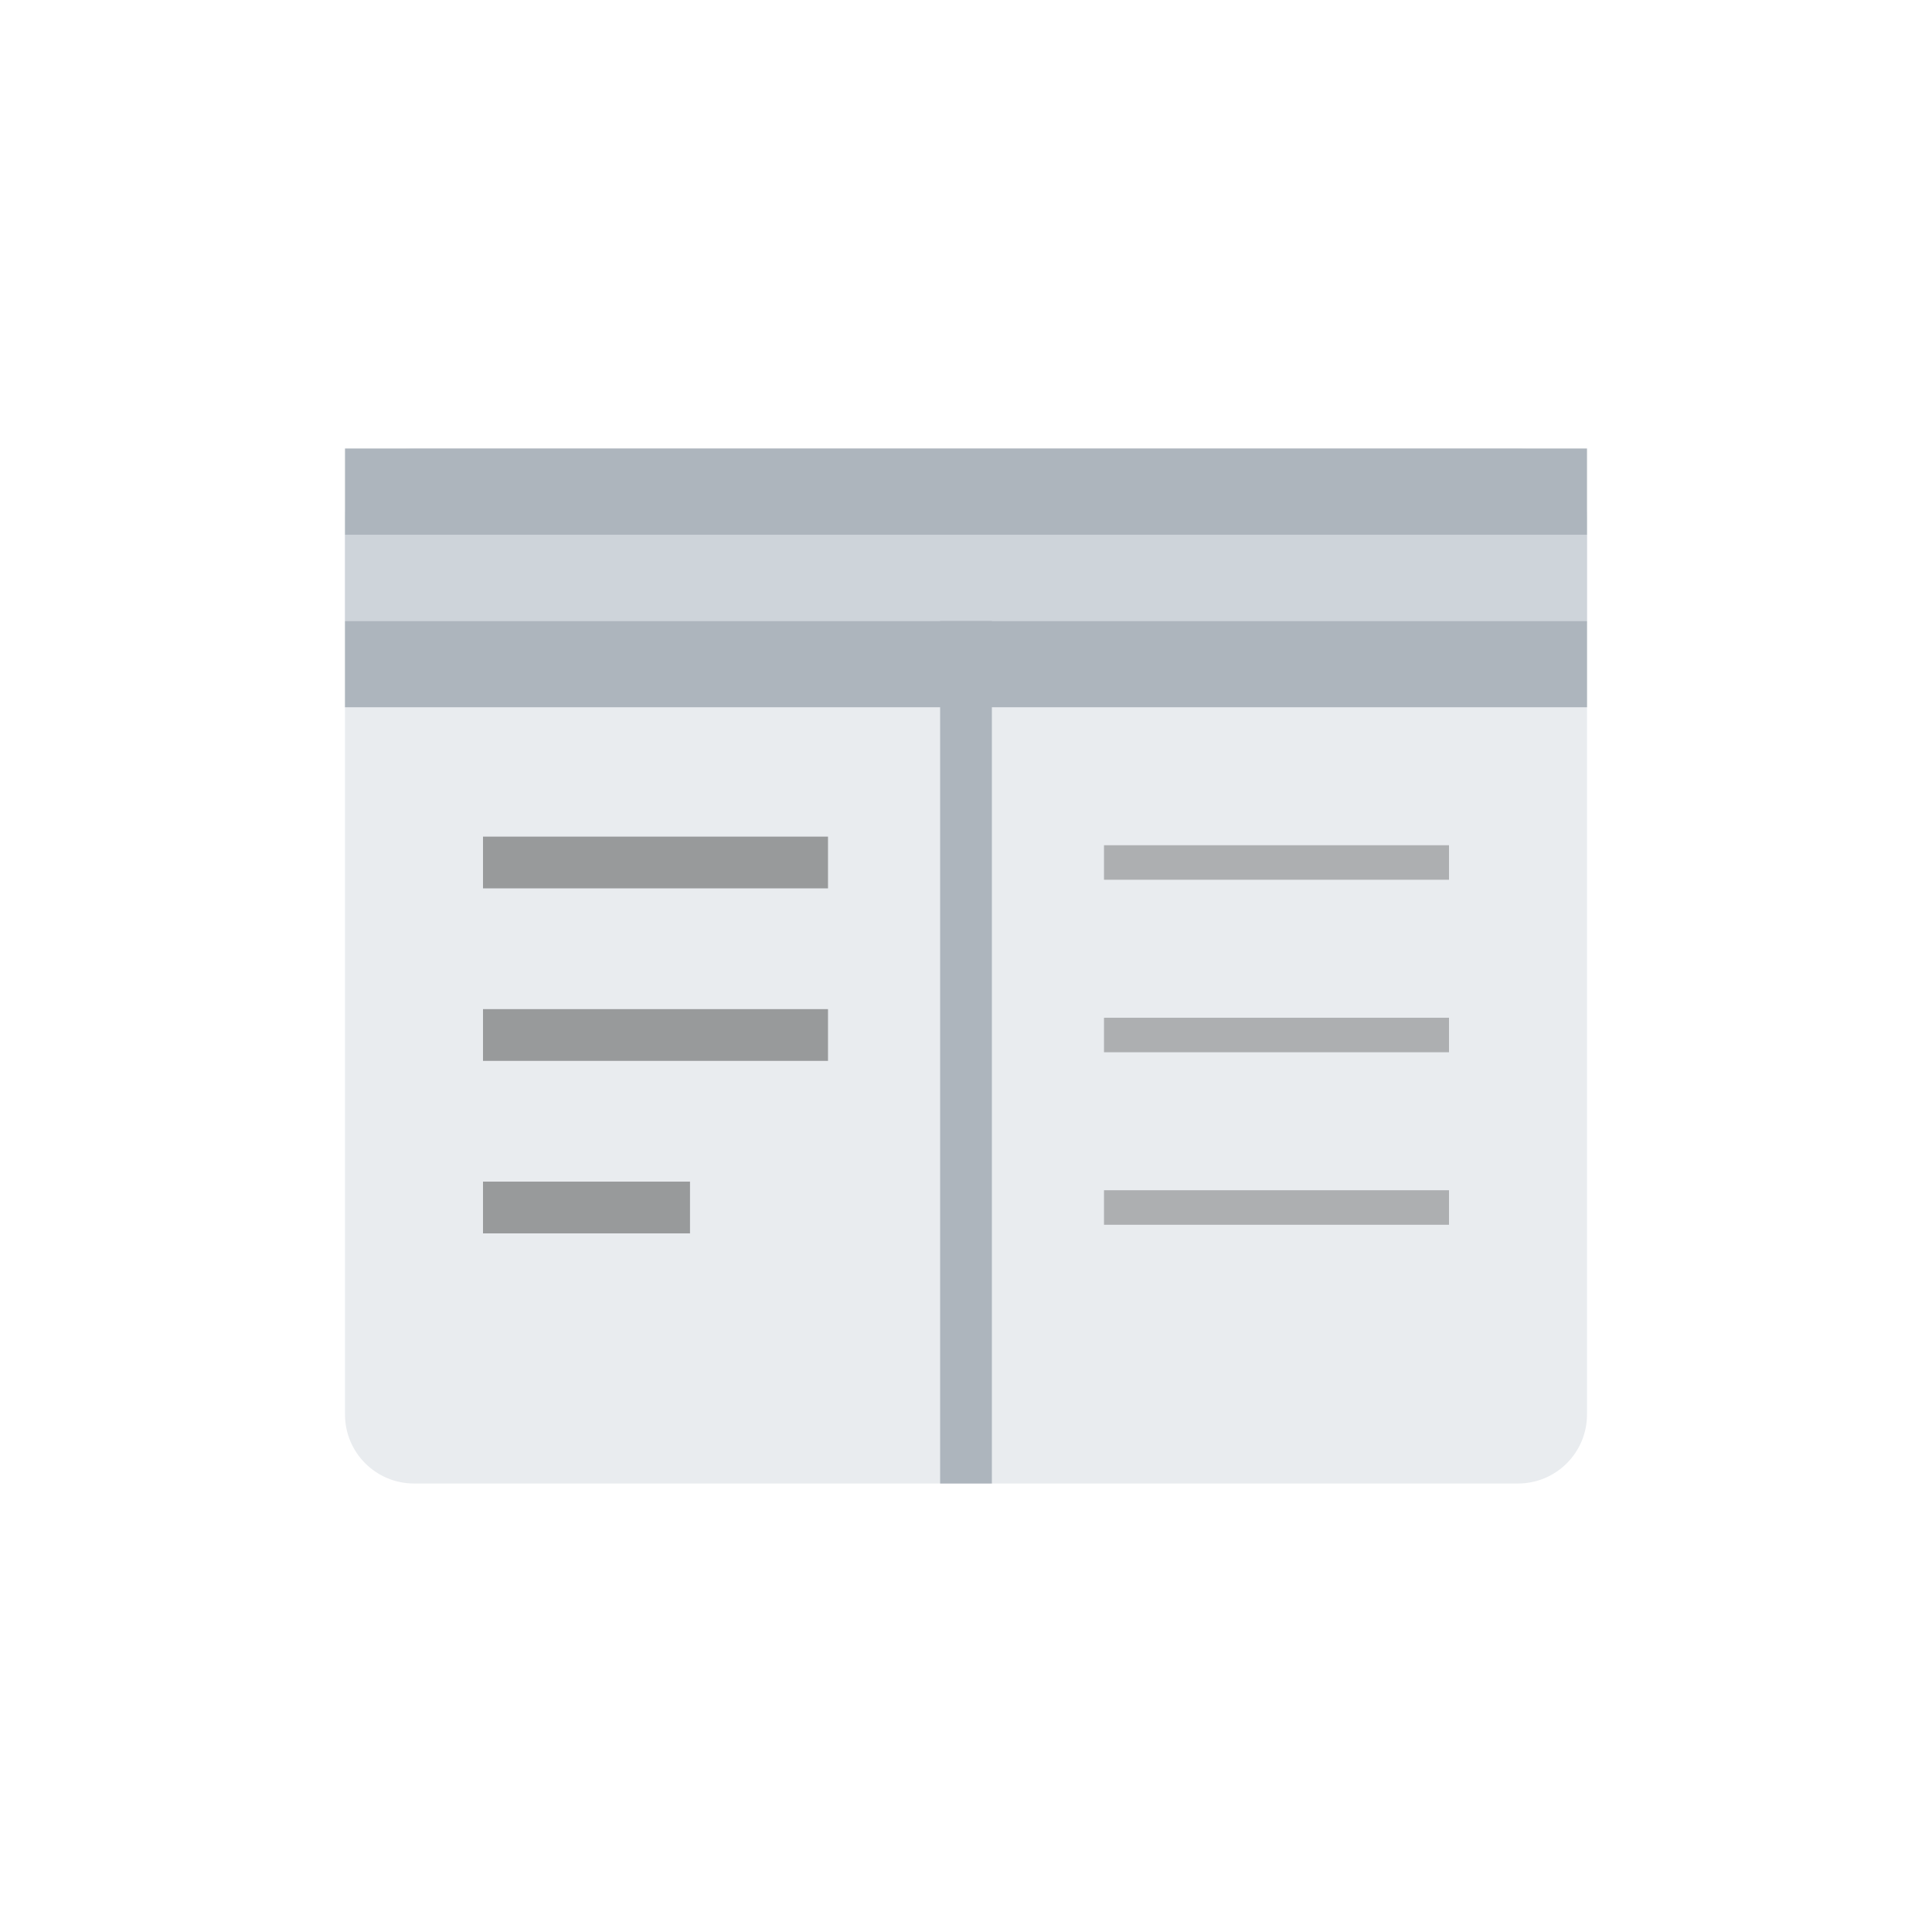
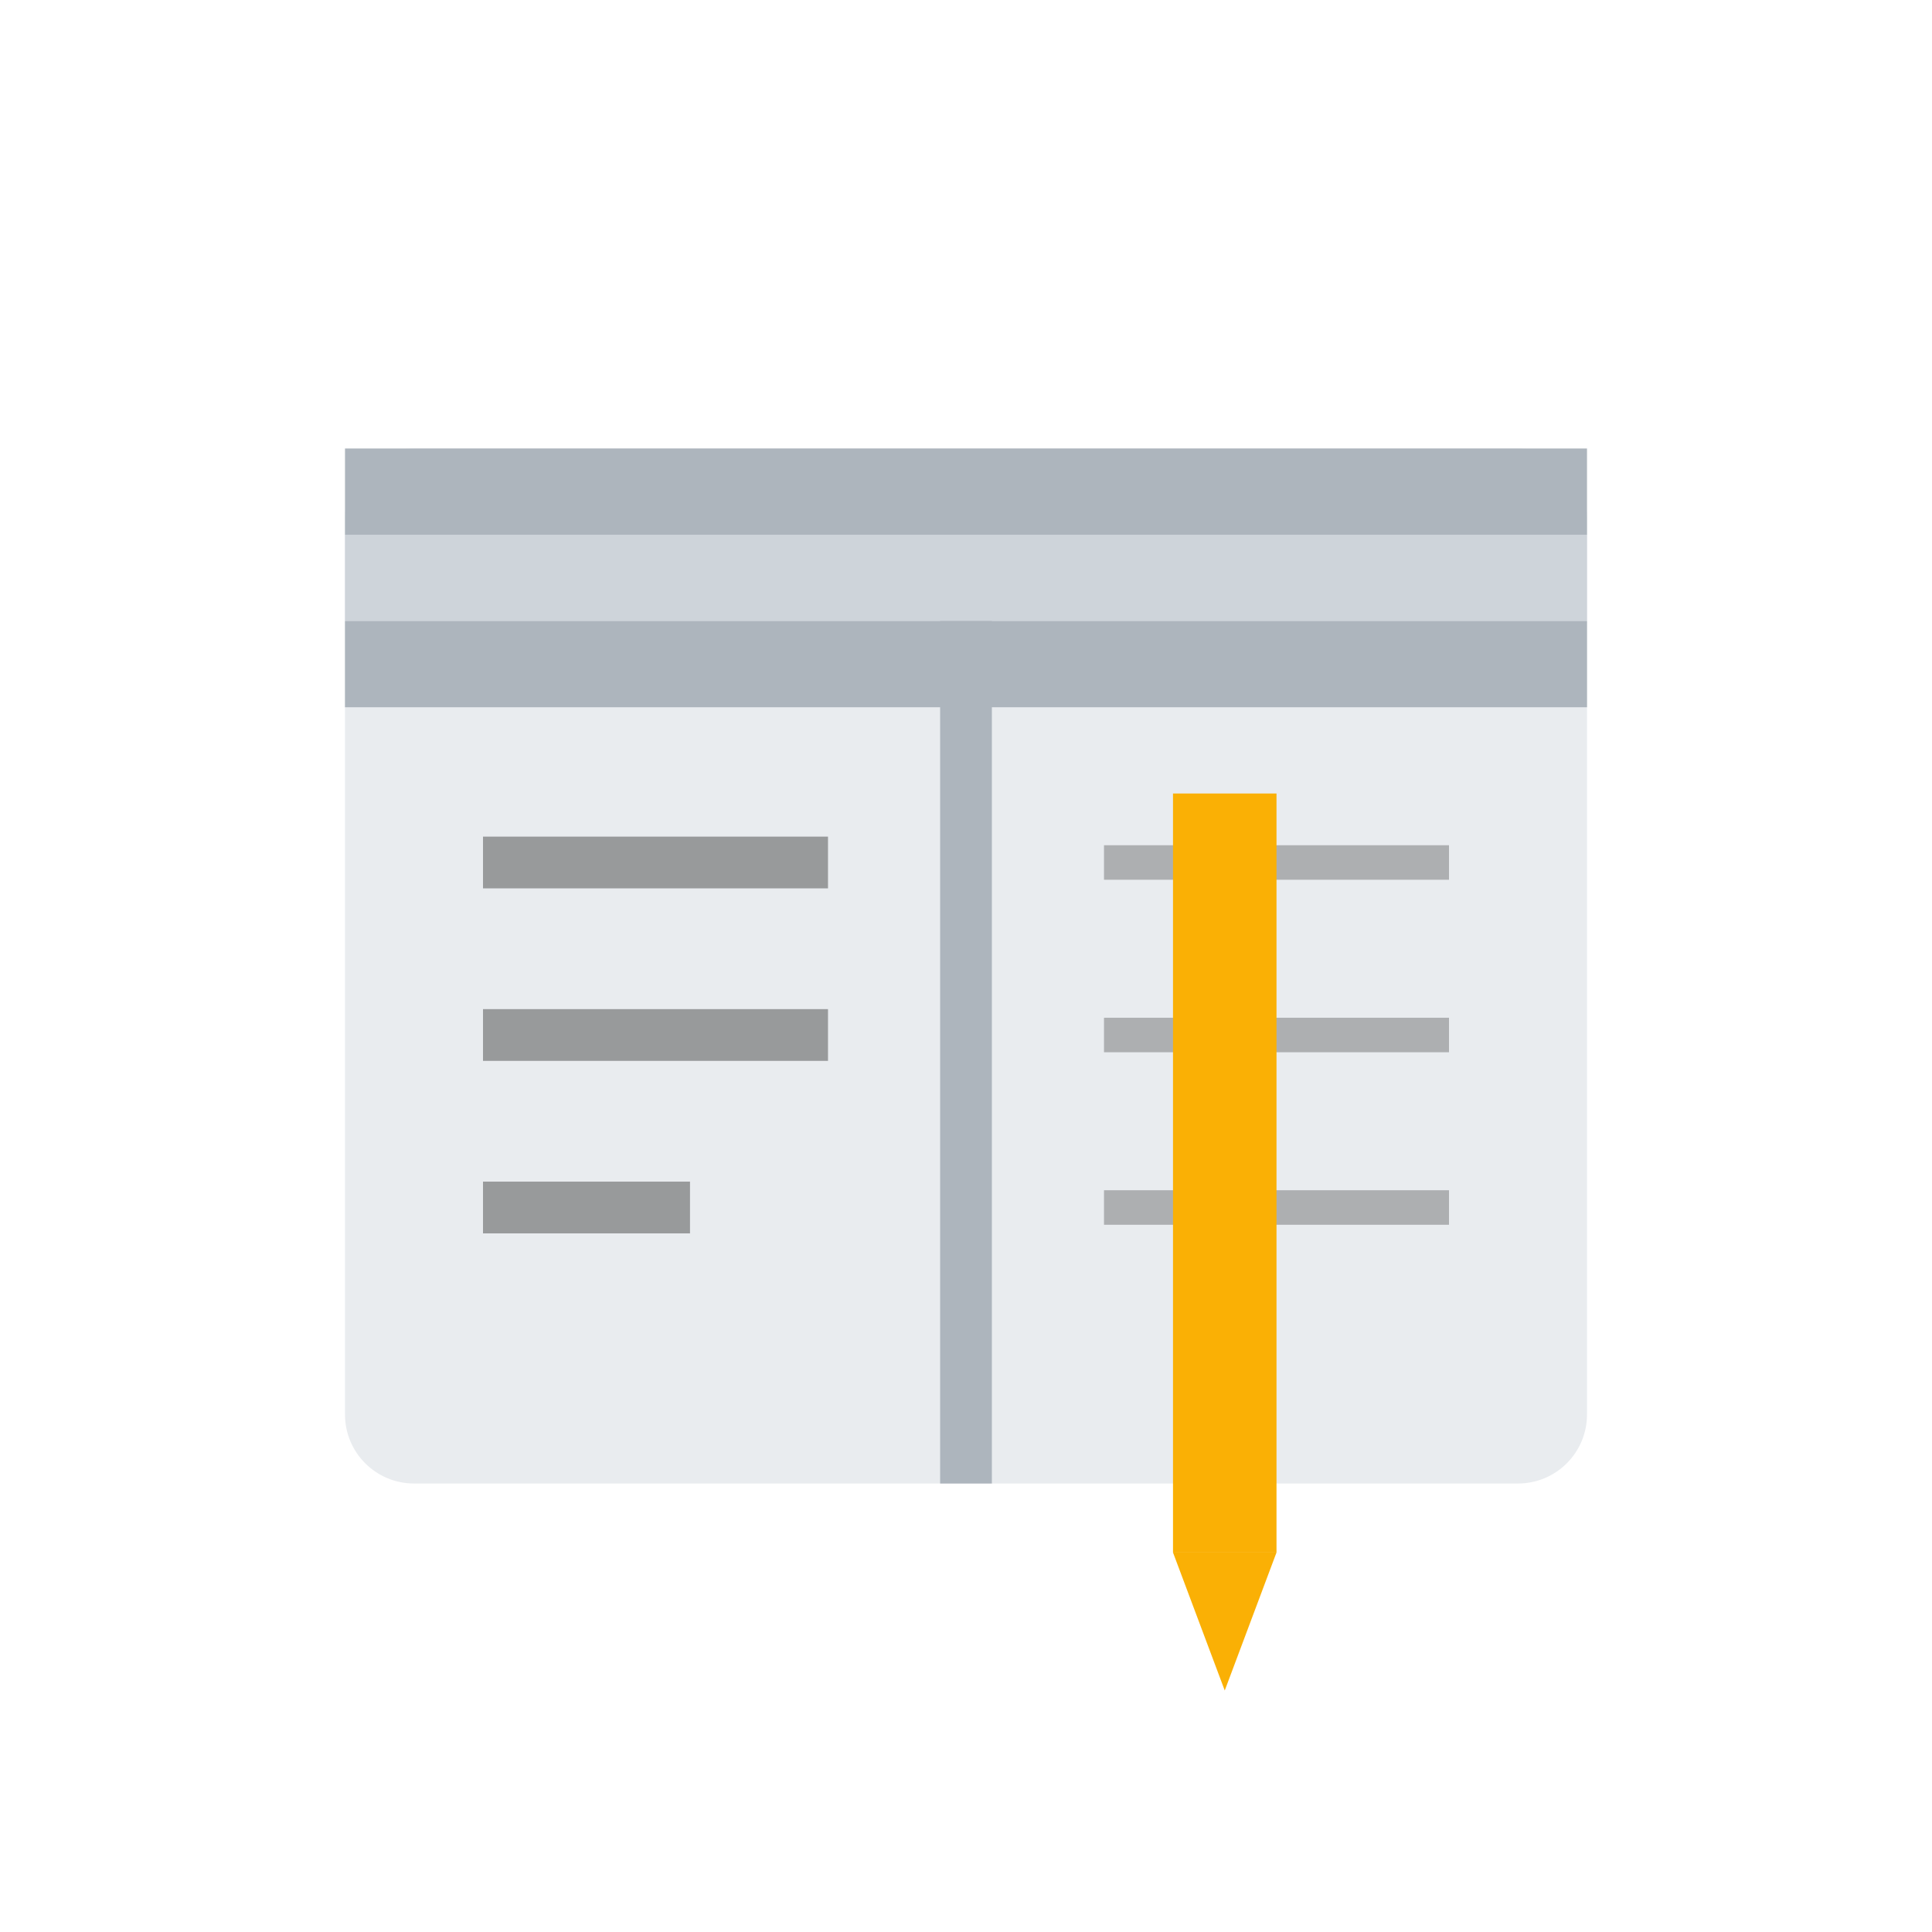
<svg xmlns="http://www.w3.org/2000/svg" viewBox="0 0 56 56" width="56" height="56">
  <g transform="translate(28, 28)">
    <rect x="-18" y="-15" width="36" height="30" rx="2" fill="#E9ECEF" />
    <rect x="-18" y="-15" width="36" height="2.5" fill="#ADB5BD" />
    <rect x="-18" y="-12.5" width="36" height="2.5" fill="#CED4DA" />
    <rect x="-18" y="-10" width="36" height="2.5" fill="#ADB5BD" />
    <line x1="0" y1="-10" x2="0" y2="15" stroke="#ADB5BD" stroke-width="1.5" />
    <line x1="-14" y1="-3" x2="-4" y2="-3" stroke="#1e1e1e" stroke-width="1.5" opacity="0.4" />
    <line x1="-14" y1="2" x2="-4" y2="2" stroke="#1e1e1e" stroke-width="1.5" opacity="0.4" />
    <line x1="-14" y1="7" x2="-8" y2="7" stroke="#1e1e1e" stroke-width="1.5" opacity="0.4" />
    <line x1="4" y1="-3" x2="14" y2="-3" stroke="#1e1e1e" stroke-width="1" opacity="0.3" />
    <line x1="4" y1="2" x2="14" y2="2" stroke="#1e1e1e" stroke-width="1" opacity="0.3" />
    <line x1="4" y1="7" x2="14" y2="7" stroke="#1e1e1e" stroke-width="1" opacity="0.3" />
+     <rect x="6" y="-5" width="3" height="22" fill="#FAB005" />
+     <polygon points="6,17 9,17 7.5,21" fill="#FAB005" />
  </g>
</svg>
